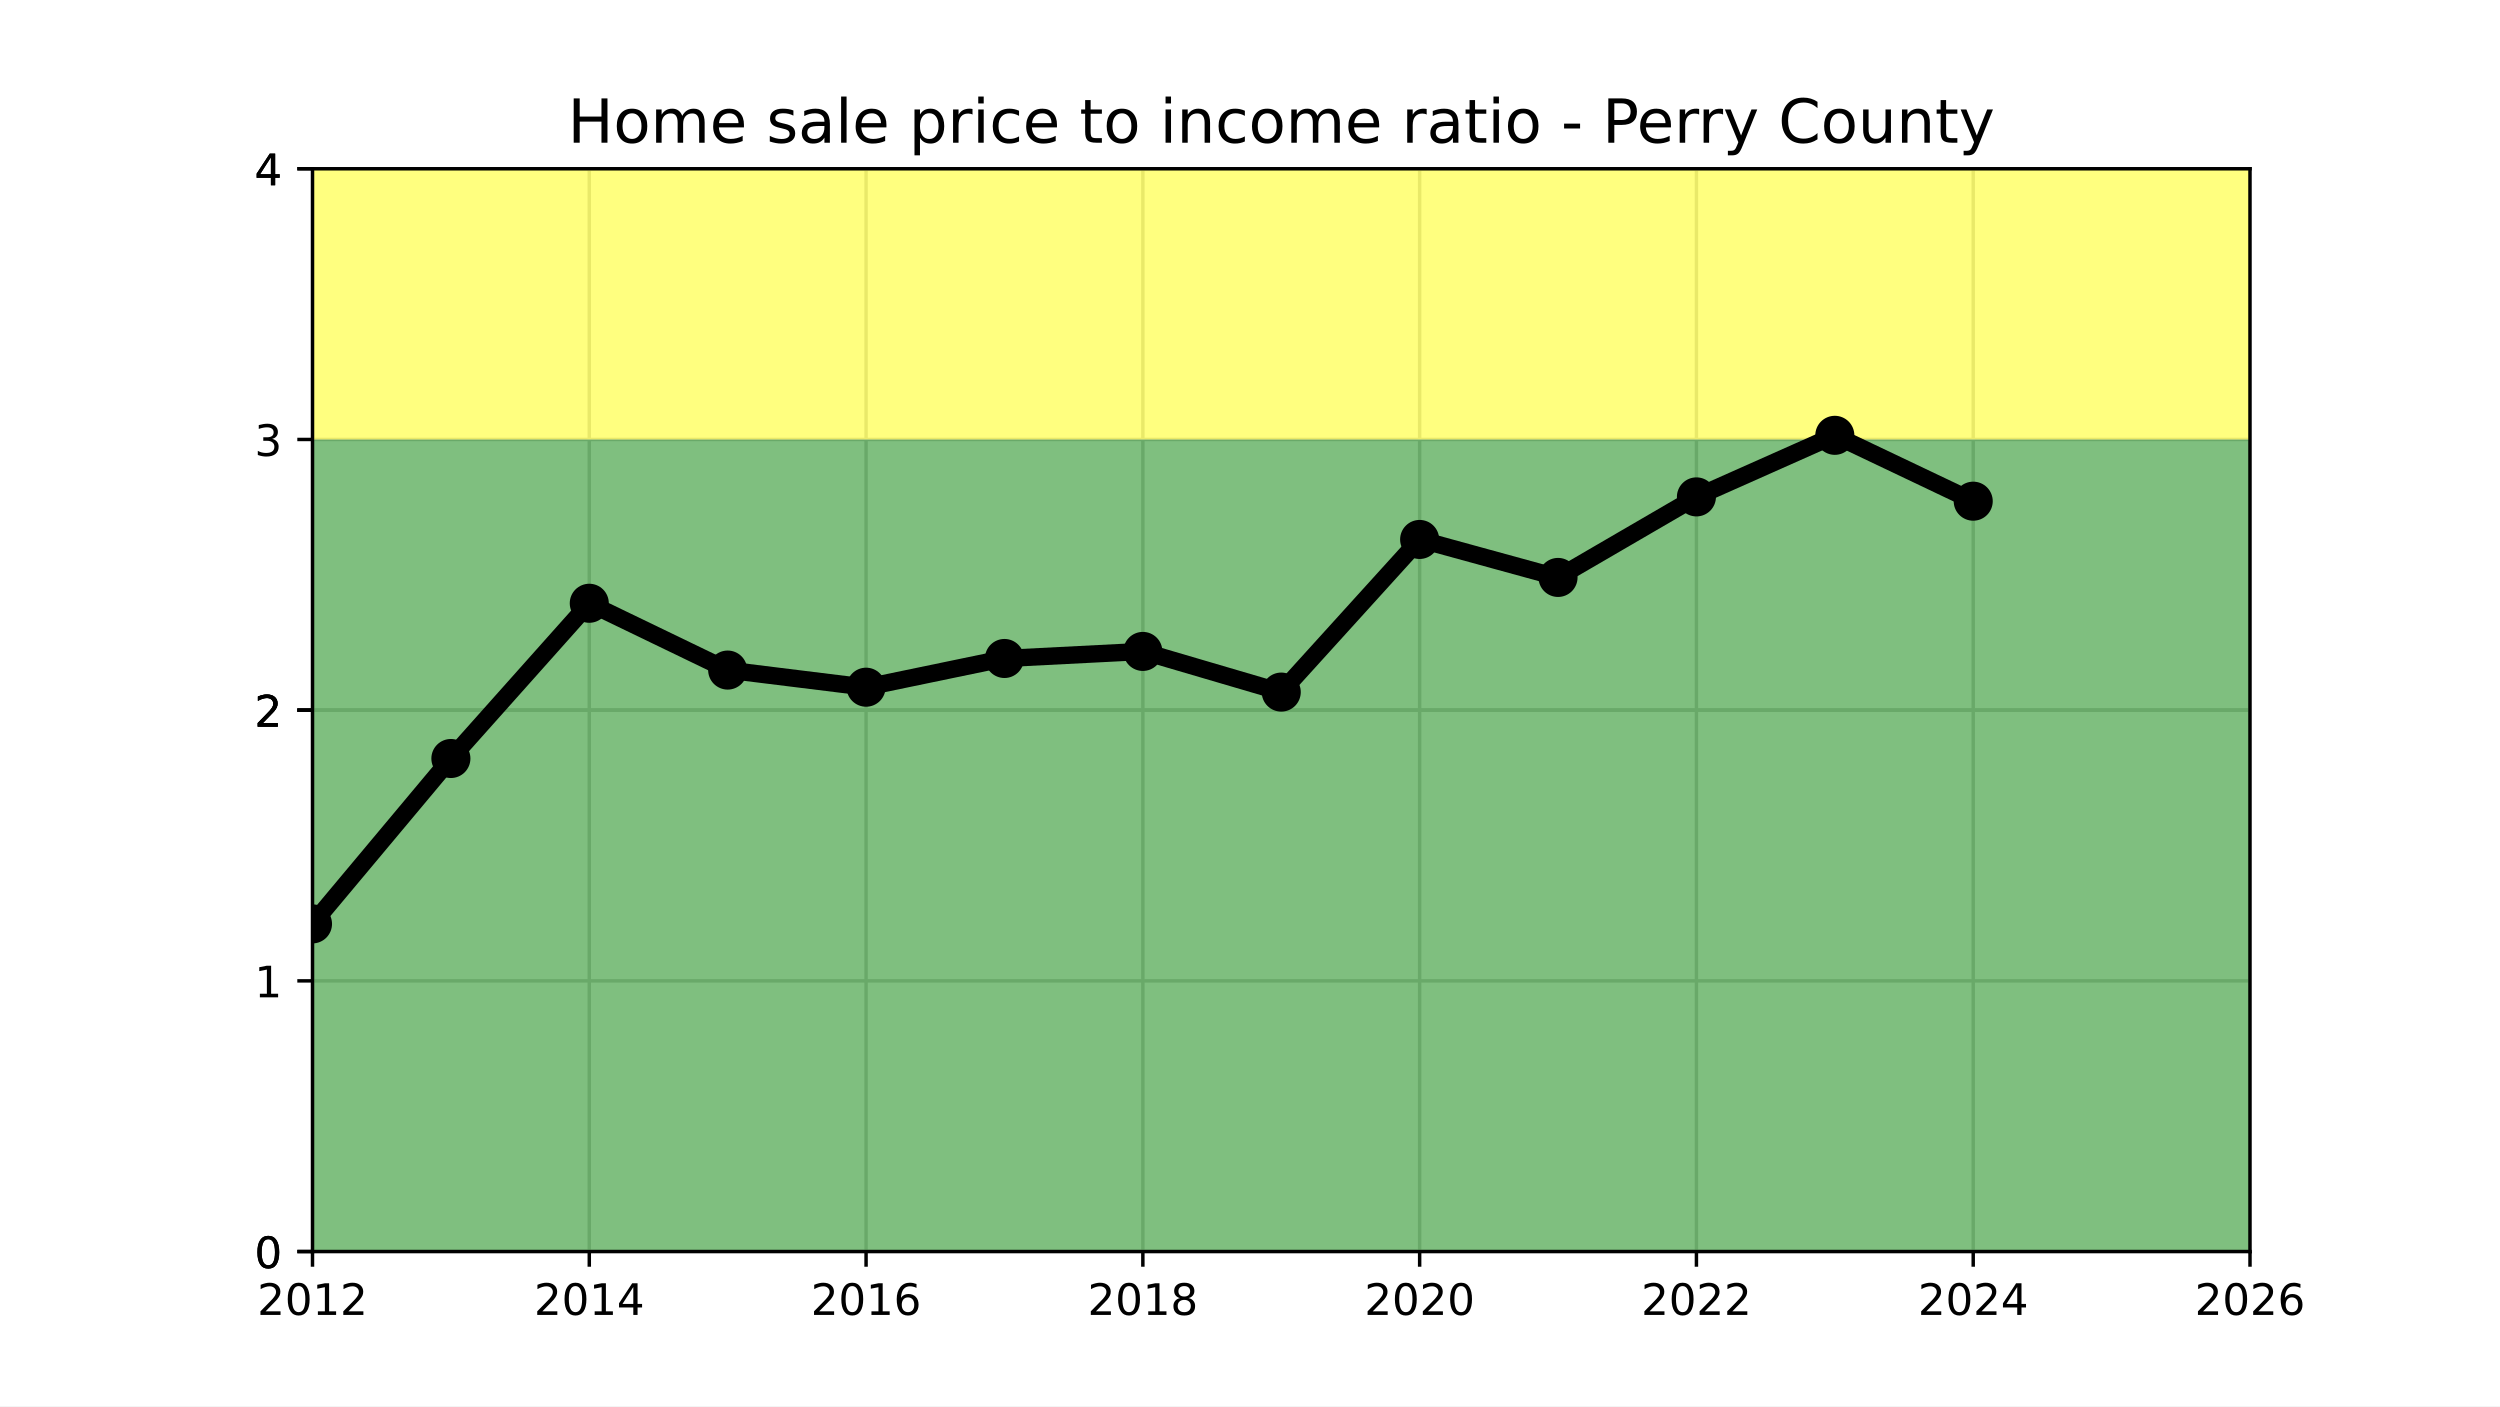
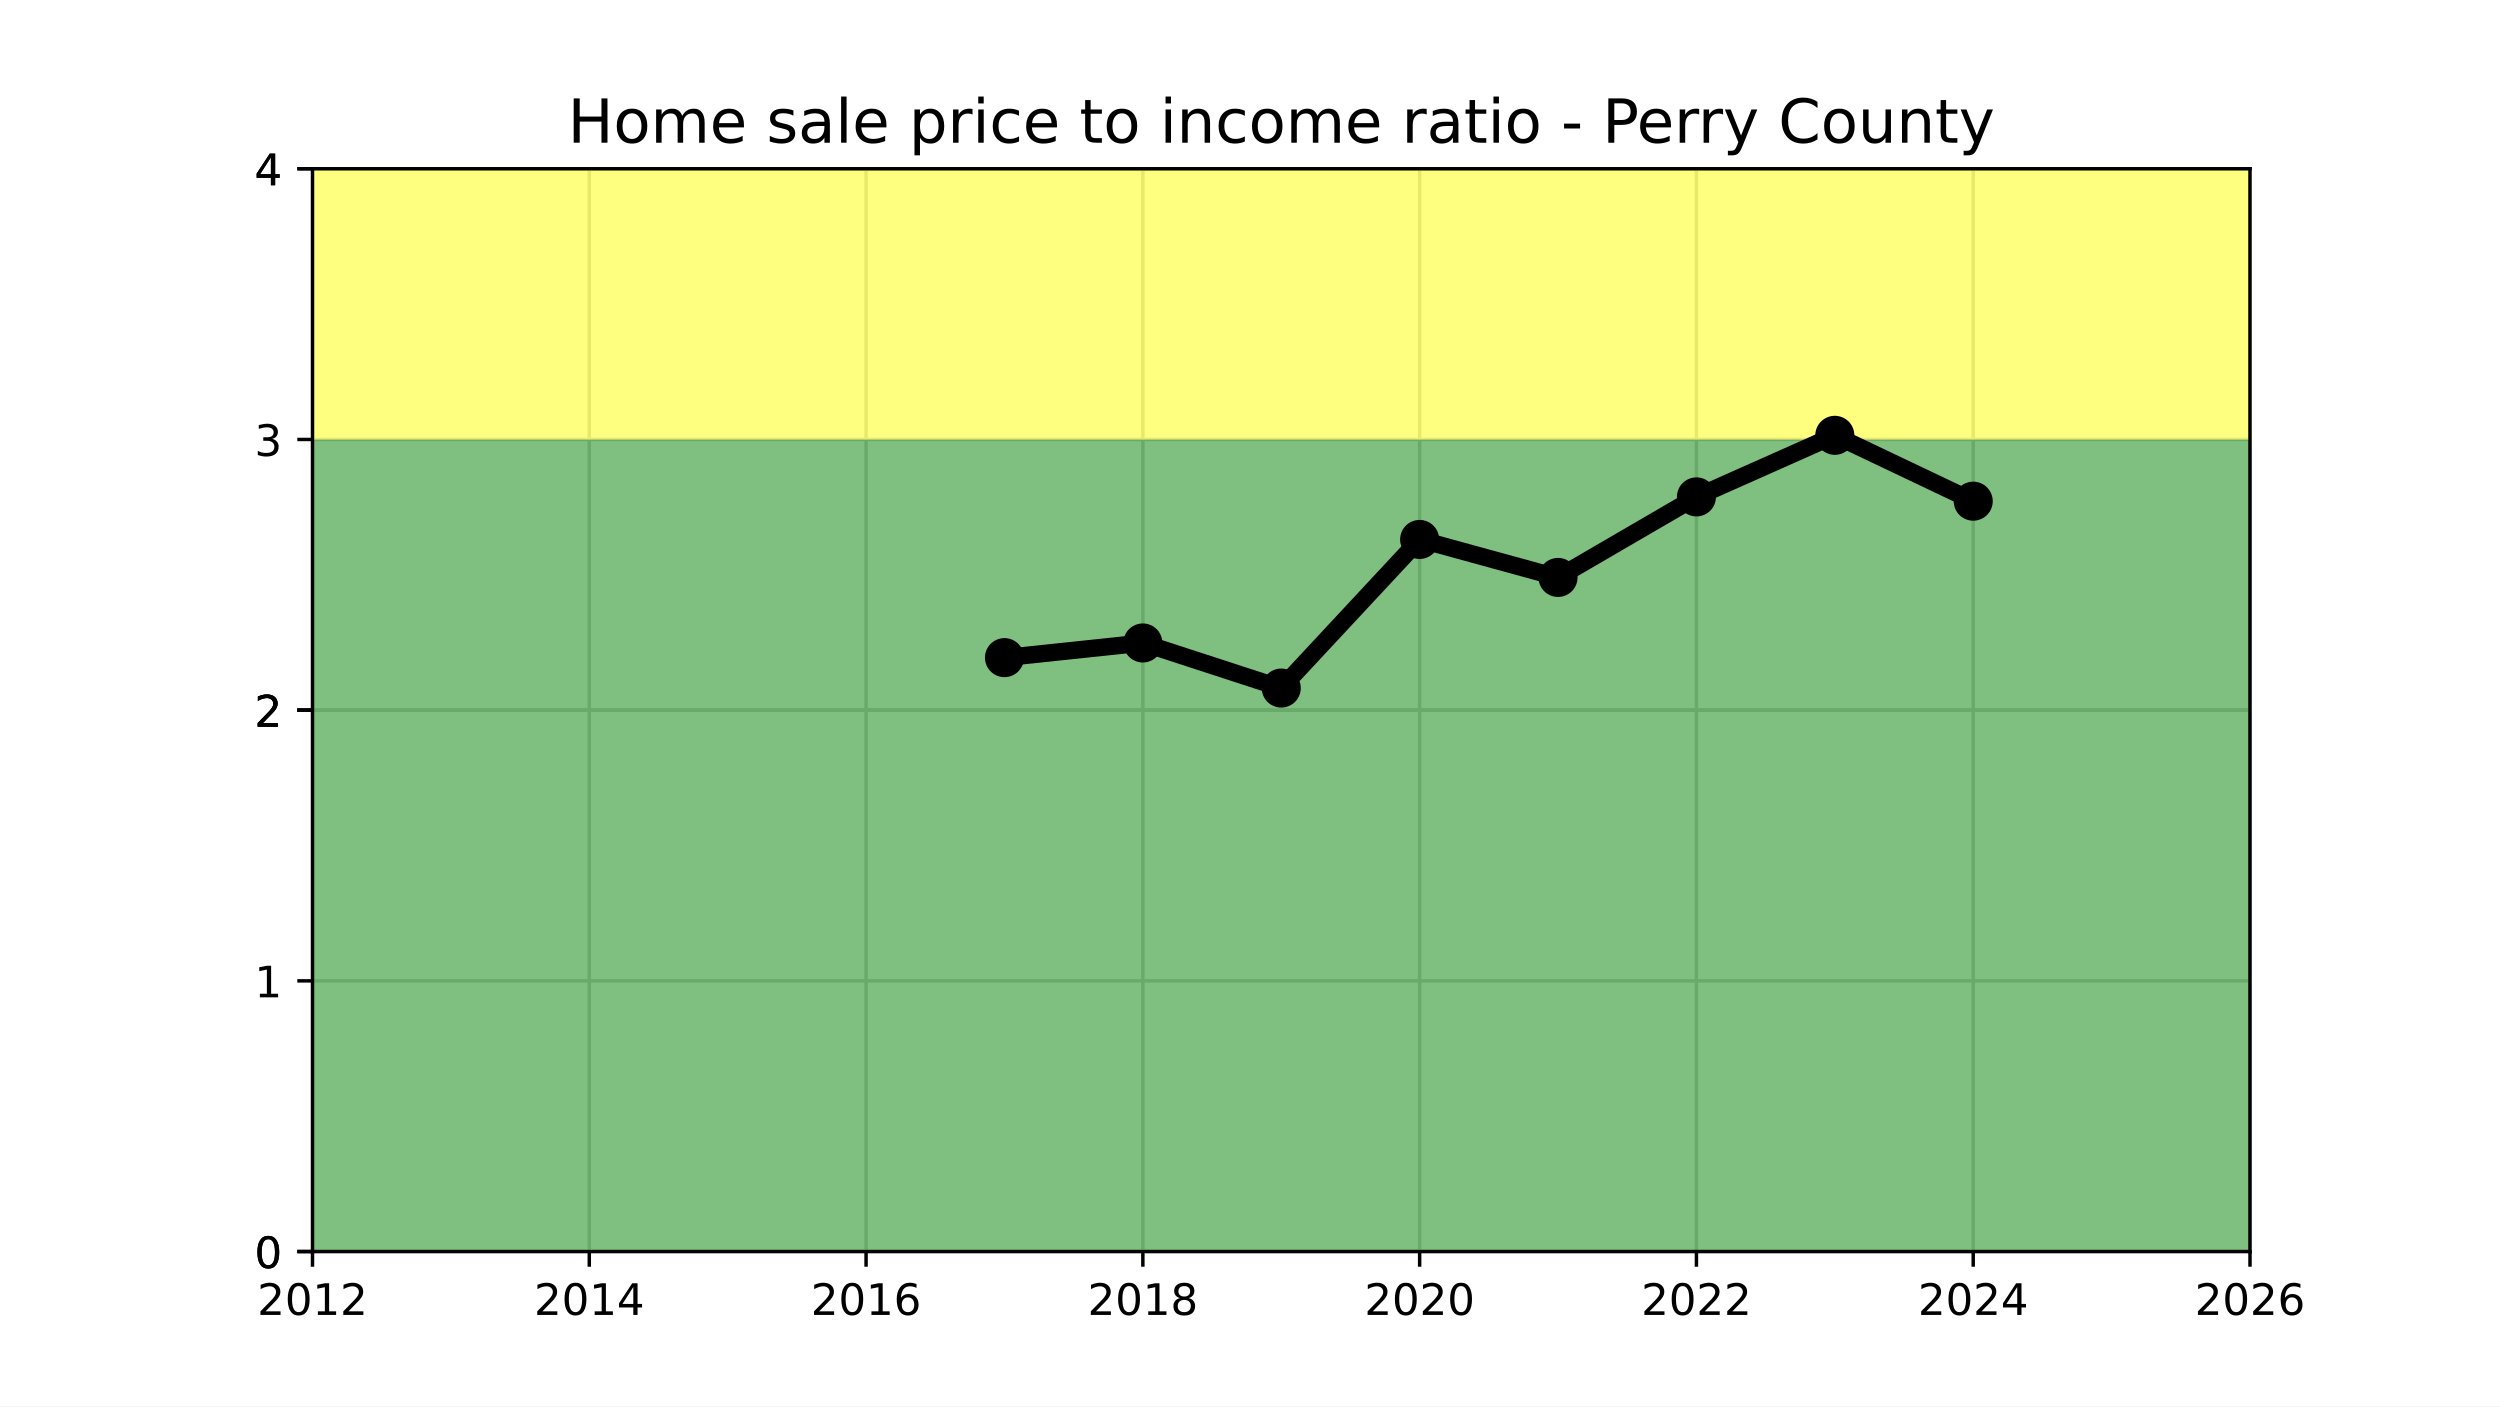
<svg xmlns="http://www.w3.org/2000/svg" xmlns:xlink="http://www.w3.org/1999/xlink" width="576pt" height="324pt" viewBox="0 0 576 324" version="1.1">
  <defs>
    <style type="text/css">*{stroke-linejoin: round; stroke-linecap: butt}</style>
  </defs>
  <g id="figure_1">
    <g id="patch_1">
      <path d="M 0 324  L 576 324  L 576 0  L 0 0  z " style="fill: #ffffff" />
    </g>
    <g id="axes_1">
      <g id="patch_2">
        <path d="M 72 288.36  L 518.4 288.36  L 518.4 38.88  L 72 38.88  z " style="fill: #ffffff" />
      </g>
      <g id="matplotlib.axis_1">
        <g id="xtick_1">
          <g id="line2d_1">
-             <path d="M 72 288.36  L 72 38.88  " clip-path="url(#p8451db12dc)" style="fill: none; stroke: #d3d3d3; stroke-width: 0.8; stroke-linecap: square" />
+             <path d="M 72 288.36  L 72 38.88  " clip-path="url(#pbfffc1a0a6)" style="fill: none; stroke: #d3d3d3; stroke-width: 0.8; stroke-linecap: square" />
          </g>
          <g id="line2d_2">
            <defs>
-               <path id="m31bea01e23" d="M 0 0  L 0 3.5  " style="stroke: #000000; stroke-width: 0.8" />
+               <path id="m7c3e75d966" d="M 0 0  L 0 3.5  " style="stroke: #000000; stroke-width: 0.8" />
            </defs>
            <g>
-               <use xlink:href="#m31bea01e23" x="72" y="288.36" style="stroke: #000000; stroke-width: 0.8" />
+               <use xlink:href="#m7c3e75d966" x="72" y="288.36" style="stroke: #000000; stroke-width: 0.8" />
            </g>
          </g>
          <g id="text_1">
            <g transform="translate(59.275 302.9584) scale(0.1 -0.1)">
              <defs>
                <path id="DejaVuSans-32" d="M 1228 531  L 3431 531  L 3431 0  L 469 0  L 469 531  Q 828 903 1448 1529  Q 2069 2156 2228 2338  Q 2531 2678 2651 2914  Q 2772 3150 2772 3378  Q 2772 3750 2511 3984  Q 2250 4219 1831 4219  Q 1534 4219 1204 4116  Q 875 4013 500 3803  L 500 4441  Q 881 4594 1212 4672  Q 1544 4750 1819 4750  Q 2544 4750 2975 4387  Q 3406 4025 3406 3419  Q 3406 3131 3298 2873  Q 3191 2616 2906 2266  Q 2828 2175 2409 1742  Q 1991 1309 1228 531  z " transform="scale(0.015625)" />
                <path id="DejaVuSans-30" d="M 2034 4250  Q 1547 4250 1301 3770  Q 1056 3291 1056 2328  Q 1056 1369 1301 889  Q 1547 409 2034 409  Q 2525 409 2770 889  Q 3016 1369 3016 2328  Q 3016 3291 2770 3770  Q 2525 4250 2034 4250  z M 2034 4750  Q 2819 4750 3233 4129  Q 3647 3509 3647 2328  Q 3647 1150 3233 529  Q 2819 -91 2034 -91  Q 1250 -91 836 529  Q 422 1150 422 2328  Q 422 3509 836 4129  Q 1250 4750 2034 4750  z " transform="scale(0.015625)" />
                <path id="DejaVuSans-31" d="M 794 531  L 1825 531  L 1825 4091  L 703 3866  L 703 4441  L 1819 4666  L 2450 4666  L 2450 531  L 3481 531  L 3481 0  L 794 0  L 794 531  z " transform="scale(0.015625)" />
              </defs>
              <use xlink:href="#DejaVuSans-32" />
              <use xlink:href="#DejaVuSans-30" transform="translate(63.62305 0)" />
              <use xlink:href="#DejaVuSans-31" transform="translate(127.2461 0)" />
              <use xlink:href="#DejaVuSans-32" transform="translate(190.8691 0)" />
            </g>
          </g>
        </g>
        <g id="xtick_2">
          <g id="line2d_3">
-             <path d="M 135.771 288.36  L 135.771 38.88  " clip-path="url(#p8451db12dc)" style="fill: none; stroke: #d3d3d3; stroke-width: 0.8; stroke-linecap: square" />
+             <path d="M 135.771 288.36  L 135.771 38.88  " clip-path="url(#pbfffc1a0a6)" style="fill: none; stroke: #d3d3d3; stroke-width: 0.8; stroke-linecap: square" />
          </g>
          <g id="line2d_4">
            <g>
-               <use xlink:href="#m31bea01e23" x="135.771" y="288.36" style="stroke: #000000; stroke-width: 0.8" />
+               <use xlink:href="#m7c3e75d966" x="135.771" y="288.36" style="stroke: #000000; stroke-width: 0.8" />
            </g>
          </g>
          <g id="text_2">
            <g transform="translate(123.0464 302.9584) scale(0.1 -0.1)">
              <defs>
                <path id="DejaVuSans-34" d="M 2419 4116  L 825 1625  L 2419 1625  L 2419 4116  z M 2253 4666  L 3047 4666  L 3047 1625  L 3713 1625  L 3713 1100  L 3047 1100  L 3047 0  L 2419 0  L 2419 1100  L 313 1100  L 313 1709  L 2253 4666  z " transform="scale(0.015625)" />
              </defs>
              <use xlink:href="#DejaVuSans-32" />
              <use xlink:href="#DejaVuSans-30" transform="translate(63.62305 0)" />
              <use xlink:href="#DejaVuSans-31" transform="translate(127.2461 0)" />
              <use xlink:href="#DejaVuSans-34" transform="translate(190.8691 0)" />
            </g>
          </g>
        </g>
        <g id="xtick_3">
          <g id="line2d_5">
-             <path d="M 199.543 288.36  L 199.543 38.88  " clip-path="url(#p8451db12dc)" style="fill: none; stroke: #d3d3d3; stroke-width: 0.8; stroke-linecap: square" />
+             <path d="M 199.543 288.36  L 199.543 38.88  " clip-path="url(#pbfffc1a0a6)" style="fill: none; stroke: #d3d3d3; stroke-width: 0.8; stroke-linecap: square" />
          </g>
          <g id="line2d_6">
            <g>
-               <use xlink:href="#m31bea01e23" x="199.543" y="288.36" style="stroke: #000000; stroke-width: 0.8" />
+               <use xlink:href="#m7c3e75d966" x="199.543" y="288.36" style="stroke: #000000; stroke-width: 0.8" />
            </g>
          </g>
          <g id="text_3">
            <g transform="translate(186.8179 302.9584) scale(0.1 -0.1)">
              <defs>
                <path id="DejaVuSans-36" d="M 2113 2584  Q 1688 2584 1439 2293  Q 1191 2003 1191 1497  Q 1191 994 1439 701  Q 1688 409 2113 409  Q 2538 409 2786 701  Q 3034 994 3034 1497  Q 3034 2003 2786 2293  Q 2538 2584 2113 2584  z M 3366 4563  L 3366 3988  Q 3128 4100 2886 4159  Q 2644 4219 2406 4219  Q 1781 4219 1451 3797  Q 1122 3375 1075 2522  Q 1259 2794 1537 2939  Q 1816 3084 2150 3084  Q 2853 3084 3261 2657  Q 3669 2231 3669 1497  Q 3669 778 3244 343  Q 2819 -91 2113 -91  Q 1303 -91 875 529  Q 447 1150 447 2328  Q 447 3434 972 4092  Q 1497 4750 2381 4750  Q 2619 4750 2861 4703  Q 3103 4656 3366 4563  z " transform="scale(0.015625)" />
              </defs>
              <use xlink:href="#DejaVuSans-32" />
              <use xlink:href="#DejaVuSans-30" transform="translate(63.62305 0)" />
              <use xlink:href="#DejaVuSans-31" transform="translate(127.2461 0)" />
              <use xlink:href="#DejaVuSans-36" transform="translate(190.8691 0)" />
            </g>
          </g>
        </g>
        <g id="xtick_4">
          <g id="line2d_7">
-             <path d="M 263.314 288.36  L 263.314 38.88  " clip-path="url(#p8451db12dc)" style="fill: none; stroke: #d3d3d3; stroke-width: 0.8; stroke-linecap: square" />
+             <path d="M 263.314 288.36  L 263.314 38.88  " clip-path="url(#pbfffc1a0a6)" style="fill: none; stroke: #d3d3d3; stroke-width: 0.8; stroke-linecap: square" />
          </g>
          <g id="line2d_8">
            <g>
-               <use xlink:href="#m31bea01e23" x="263.314" y="288.36" style="stroke: #000000; stroke-width: 0.8" />
+               <use xlink:href="#m7c3e75d966" x="263.314" y="288.36" style="stroke: #000000; stroke-width: 0.8" />
            </g>
          </g>
          <g id="text_4">
            <g transform="translate(250.5893 302.9584) scale(0.1 -0.1)">
              <defs>
                <path id="DejaVuSans-38" d="M 2034 2216  Q 1584 2216 1326 1975  Q 1069 1734 1069 1313  Q 1069 891 1326 650  Q 1584 409 2034 409  Q 2484 409 2743 651  Q 3003 894 3003 1313  Q 3003 1734 2745 1975  Q 2488 2216 2034 2216  z M 1403 2484  Q 997 2584 770 2862  Q 544 3141 544 3541  Q 544 4100 942 4425  Q 1341 4750 2034 4750  Q 2731 4750 3128 4425  Q 3525 4100 3525 3541  Q 3525 3141 3298 2862  Q 3072 2584 2669 2484  Q 3125 2378 3379 2068  Q 3634 1759 3634 1313  Q 3634 634 3220 271  Q 2806 -91 2034 -91  Q 1263 -91 848 271  Q 434 634 434 1313  Q 434 1759 690 2068  Q 947 2378 1403 2484  z M 1172 3481  Q 1172 3119 1398 2916  Q 1625 2713 2034 2713  Q 2441 2713 2670 2916  Q 2900 3119 2900 3481  Q 2900 3844 2670 4047  Q 2441 4250 2034 4250  Q 1625 4250 1398 4047  Q 1172 3844 1172 3481  z " transform="scale(0.015625)" />
              </defs>
              <use xlink:href="#DejaVuSans-32" />
              <use xlink:href="#DejaVuSans-30" transform="translate(63.62305 0)" />
              <use xlink:href="#DejaVuSans-31" transform="translate(127.2461 0)" />
              <use xlink:href="#DejaVuSans-38" transform="translate(190.8691 0)" />
            </g>
          </g>
        </g>
        <g id="xtick_5">
          <g id="line2d_9">
-             <path d="M 327.086 288.36  L 327.086 38.88  " clip-path="url(#p8451db12dc)" style="fill: none; stroke: #d3d3d3; stroke-width: 0.8; stroke-linecap: square" />
+             <path d="M 327.086 288.36  L 327.086 38.88  " clip-path="url(#pbfffc1a0a6)" style="fill: none; stroke: #d3d3d3; stroke-width: 0.8; stroke-linecap: square" />
          </g>
          <g id="line2d_10">
            <g>
-               <use xlink:href="#m31bea01e23" x="327.086" y="288.36" style="stroke: #000000; stroke-width: 0.8" />
+               <use xlink:href="#m7c3e75d966" x="327.086" y="288.36" style="stroke: #000000; stroke-width: 0.8" />
            </g>
          </g>
          <g id="text_5">
            <g transform="translate(314.3607 302.9584) scale(0.1 -0.1)">
              <use xlink:href="#DejaVuSans-32" />
              <use xlink:href="#DejaVuSans-30" transform="translate(63.62305 0)" />
              <use xlink:href="#DejaVuSans-32" transform="translate(127.2461 0)" />
              <use xlink:href="#DejaVuSans-30" transform="translate(190.8691 0)" />
            </g>
          </g>
        </g>
        <g id="xtick_6">
          <g id="line2d_11">
-             <path d="M 390.857 288.36  L 390.857 38.88  " clip-path="url(#p8451db12dc)" style="fill: none; stroke: #d3d3d3; stroke-width: 0.8; stroke-linecap: square" />
+             <path d="M 390.857 288.36  L 390.857 38.88  " clip-path="url(#pbfffc1a0a6)" style="fill: none; stroke: #d3d3d3; stroke-width: 0.8; stroke-linecap: square" />
          </g>
          <g id="line2d_12">
            <g>
-               <use xlink:href="#m31bea01e23" x="390.857" y="288.36" style="stroke: #000000; stroke-width: 0.8" />
+               <use xlink:href="#m7c3e75d966" x="390.857" y="288.36" style="stroke: #000000; stroke-width: 0.8" />
            </g>
          </g>
          <g id="text_6">
            <g transform="translate(378.1321 302.9584) scale(0.1 -0.1)">
              <use xlink:href="#DejaVuSans-32" />
              <use xlink:href="#DejaVuSans-30" transform="translate(63.62305 0)" />
              <use xlink:href="#DejaVuSans-32" transform="translate(127.2461 0)" />
              <use xlink:href="#DejaVuSans-32" transform="translate(190.8691 0)" />
            </g>
          </g>
        </g>
        <g id="xtick_7">
          <g id="line2d_13">
-             <path d="M 454.629 288.36  L 454.629 38.88  " clip-path="url(#p8451db12dc)" style="fill: none; stroke: #d3d3d3; stroke-width: 0.8; stroke-linecap: square" />
+             <path d="M 454.629 288.36  L 454.629 38.88  " clip-path="url(#pbfffc1a0a6)" style="fill: none; stroke: #d3d3d3; stroke-width: 0.8; stroke-linecap: square" />
          </g>
          <g id="line2d_14">
            <g>
-               <use xlink:href="#m31bea01e23" x="454.629" y="288.36" style="stroke: #000000; stroke-width: 0.8" />
+               <use xlink:href="#m7c3e75d966" x="454.629" y="288.36" style="stroke: #000000; stroke-width: 0.8" />
            </g>
          </g>
          <g id="text_7">
            <g transform="translate(441.9036 302.9584) scale(0.1 -0.1)">
              <use xlink:href="#DejaVuSans-32" />
              <use xlink:href="#DejaVuSans-30" transform="translate(63.62305 0)" />
              <use xlink:href="#DejaVuSans-32" transform="translate(127.2461 0)" />
              <use xlink:href="#DejaVuSans-34" transform="translate(190.8691 0)" />
            </g>
          </g>
        </g>
        <g id="xtick_8">
          <g id="line2d_15">
-             <path d="M 518.4 288.36  L 518.4 38.88  " clip-path="url(#p8451db12dc)" style="fill: none; stroke: #d3d3d3; stroke-width: 0.8; stroke-linecap: square" />
+             <path d="M 518.4 288.36  L 518.4 38.88  " clip-path="url(#pbfffc1a0a6)" style="fill: none; stroke: #d3d3d3; stroke-width: 0.8; stroke-linecap: square" />
          </g>
          <g id="line2d_16">
            <g>
-               <use xlink:href="#m31bea01e23" x="518.4" y="288.36" style="stroke: #000000; stroke-width: 0.8" />
+               <use xlink:href="#m7c3e75d966" x="518.4" y="288.36" style="stroke: #000000; stroke-width: 0.8" />
            </g>
          </g>
          <g id="text_8">
            <g transform="translate(505.675 302.9584) scale(0.1 -0.1)">
              <use xlink:href="#DejaVuSans-32" />
              <use xlink:href="#DejaVuSans-30" transform="translate(63.62305 0)" />
              <use xlink:href="#DejaVuSans-32" transform="translate(127.2461 0)" />
              <use xlink:href="#DejaVuSans-36" transform="translate(190.8691 0)" />
            </g>
          </g>
        </g>
      </g>
      <g id="matplotlib.axis_2">
        <g id="ytick_1">
          <g id="line2d_17">
-             <path d="M 72 288.36  L 518.4 288.36  " clip-path="url(#p8451db12dc)" style="fill: none; stroke: #d3d3d3; stroke-width: 0.8; stroke-linecap: square" />
+             <path d="M 72 288.36  L 518.4 288.36  " clip-path="url(#pbfffc1a0a6)" style="fill: none; stroke: #d3d3d3; stroke-width: 0.8; stroke-linecap: square" />
          </g>
          <g id="line2d_18">
            <defs>
-               <path id="m0ac726d4ac" d="M 0 0  L -3.5 0  " style="stroke: #000000; stroke-width: 0.8" />
+               <path id="m134a880bf1" d="M 0 0  L -3.5 0  " style="stroke: #000000; stroke-width: 0.8" />
            </defs>
            <g>
-               <use xlink:href="#m0ac726d4ac" x="72" y="288.36" style="stroke: #000000; stroke-width: 0.8" />
+               <use xlink:href="#m134a880bf1" x="72" y="288.36" style="stroke: #000000; stroke-width: 0.8" />
            </g>
          </g>
          <g id="text_9">
            <g transform="translate(58.6375 292.1592) scale(0.1 -0.1)">
              <use xlink:href="#DejaVuSans-30" />
            </g>
          </g>
        </g>
        <g id="ytick_2">
          <g id="line2d_19">
-             <path d="M 72 288.36  L 518.4 288.36  " clip-path="url(#p8451db12dc)" style="fill: none; stroke: #d3d3d3; stroke-width: 0.8; stroke-linecap: square" />
+             <path d="M 72 288.36  L 518.4 288.36  " clip-path="url(#pbfffc1a0a6)" style="fill: none; stroke: #d3d3d3; stroke-width: 0.8; stroke-linecap: square" />
          </g>
          <g id="line2d_20">
            <g>
-               <use xlink:href="#m0ac726d4ac" x="72" y="288.36" style="stroke: #000000; stroke-width: 0.8" />
+               <use xlink:href="#m134a880bf1" x="72" y="288.36" style="stroke: #000000; stroke-width: 0.8" />
            </g>
          </g>
          <g id="text_10">
            <g transform="translate(58.6375 292.1592) scale(0.1 -0.1)">
              <use xlink:href="#DejaVuSans-30" />
            </g>
          </g>
        </g>
        <g id="ytick_3">
          <g id="line2d_21">
-             <path d="M 72 225.99  L 518.4 225.99  " clip-path="url(#p8451db12dc)" style="fill: none; stroke: #d3d3d3; stroke-width: 0.8; stroke-linecap: square" />
+             <path d="M 72 225.99  L 518.4 225.99  " clip-path="url(#pbfffc1a0a6)" style="fill: none; stroke: #d3d3d3; stroke-width: 0.8; stroke-linecap: square" />
          </g>
          <g id="line2d_22">
            <g>
-               <use xlink:href="#m0ac726d4ac" x="72" y="225.99" style="stroke: #000000; stroke-width: 0.8" />
+               <use xlink:href="#m134a880bf1" x="72" y="225.99" style="stroke: #000000; stroke-width: 0.8" />
            </g>
          </g>
          <g id="text_11">
            <g transform="translate(58.6375 229.7892) scale(0.1 -0.1)">
              <use xlink:href="#DejaVuSans-31" />
            </g>
          </g>
        </g>
        <g id="ytick_4">
          <g id="line2d_23">
-             <path d="M 72 163.62  L 518.4 163.62  " clip-path="url(#p8451db12dc)" style="fill: none; stroke: #d3d3d3; stroke-width: 0.8; stroke-linecap: square" />
+             <path d="M 72 163.62  L 518.4 163.62  " clip-path="url(#pbfffc1a0a6)" style="fill: none; stroke: #d3d3d3; stroke-width: 0.8; stroke-linecap: square" />
          </g>
          <g id="line2d_24">
            <g>
-               <use xlink:href="#m0ac726d4ac" x="72" y="163.62" style="stroke: #000000; stroke-width: 0.8" />
+               <use xlink:href="#m134a880bf1" x="72" y="163.62" style="stroke: #000000; stroke-width: 0.8" />
            </g>
          </g>
          <g id="text_12">
            <g transform="translate(58.6375 167.4192) scale(0.1 -0.1)">
              <use xlink:href="#DejaVuSans-32" />
            </g>
          </g>
        </g>
        <g id="ytick_5">
          <g id="line2d_25">
-             <path d="M 72 163.62  L 518.4 163.62  " clip-path="url(#p8451db12dc)" style="fill: none; stroke: #d3d3d3; stroke-width: 0.8; stroke-linecap: square" />
+             <path d="M 72 163.62  L 518.4 163.62  " clip-path="url(#pbfffc1a0a6)" style="fill: none; stroke: #d3d3d3; stroke-width: 0.8; stroke-linecap: square" />
          </g>
          <g id="line2d_26">
            <g>
-               <use xlink:href="#m0ac726d4ac" x="72" y="163.62" style="stroke: #000000; stroke-width: 0.8" />
+               <use xlink:href="#m134a880bf1" x="72" y="163.62" style="stroke: #000000; stroke-width: 0.8" />
            </g>
          </g>
          <g id="text_13">
            <g transform="translate(58.6375 167.4192) scale(0.1 -0.1)">
              <use xlink:href="#DejaVuSans-32" />
            </g>
          </g>
        </g>
        <g id="ytick_6">
          <g id="line2d_27">
-             <path d="M 72 163.62  L 518.4 163.62  " clip-path="url(#p8451db12dc)" style="fill: none; stroke: #d3d3d3; stroke-width: 0.8; stroke-linecap: square" />
+             <path d="M 72 163.62  L 518.4 163.62  " clip-path="url(#pbfffc1a0a6)" style="fill: none; stroke: #d3d3d3; stroke-width: 0.8; stroke-linecap: square" />
          </g>
          <g id="line2d_28">
            <g>
-               <use xlink:href="#m0ac726d4ac" x="72" y="163.62" style="stroke: #000000; stroke-width: 0.8" />
+               <use xlink:href="#m134a880bf1" x="72" y="163.62" style="stroke: #000000; stroke-width: 0.8" />
            </g>
          </g>
          <g id="text_14">
            <g transform="translate(58.6375 167.4192) scale(0.1 -0.1)">
              <use xlink:href="#DejaVuSans-32" />
            </g>
          </g>
        </g>
        <g id="ytick_7">
          <g id="line2d_29">
-             <path d="M 72 101.25  L 518.4 101.25  " clip-path="url(#p8451db12dc)" style="fill: none; stroke: #d3d3d3; stroke-width: 0.8; stroke-linecap: square" />
+             <path d="M 72 101.25  L 518.4 101.25  " clip-path="url(#pbfffc1a0a6)" style="fill: none; stroke: #d3d3d3; stroke-width: 0.8; stroke-linecap: square" />
          </g>
          <g id="line2d_30">
            <g>
-               <use xlink:href="#m0ac726d4ac" x="72" y="101.25" style="stroke: #000000; stroke-width: 0.8" />
+               <use xlink:href="#m134a880bf1" x="72" y="101.25" style="stroke: #000000; stroke-width: 0.8" />
            </g>
          </g>
          <g id="text_15">
            <g transform="translate(58.6375 105.0492) scale(0.1 -0.1)">
              <defs>
                <path id="DejaVuSans-33" d="M 2597 2516  Q 3050 2419 3304 2112  Q 3559 1806 3559 1356  Q 3559 666 3084 287  Q 2609 -91 1734 -91  Q 1441 -91 1130 -33  Q 819 25 488 141  L 488 750  Q 750 597 1062 519  Q 1375 441 1716 441  Q 2309 441 2620 675  Q 2931 909 2931 1356  Q 2931 1769 2642 2001  Q 2353 2234 1838 2234  L 1294 2234  L 1294 2753  L 1863 2753  Q 2328 2753 2575 2939  Q 2822 3125 2822 3475  Q 2822 3834 2567 4026  Q 2313 4219 1838 4219  Q 1578 4219 1281 4162  Q 984 4106 628 3988  L 628 4550  Q 988 4650 1302 4700  Q 1616 4750 1894 4750  Q 2613 4750 3031 4423  Q 3450 4097 3450 3541  Q 3450 3153 3228 2886  Q 3006 2619 2597 2516  z " transform="scale(0.015625)" />
              </defs>
              <use xlink:href="#DejaVuSans-33" />
            </g>
          </g>
        </g>
        <g id="ytick_8">
          <g id="line2d_31">
-             <path d="M 72 38.88  L 518.4 38.88  " clip-path="url(#p8451db12dc)" style="fill: none; stroke: #d3d3d3; stroke-width: 0.8; stroke-linecap: square" />
+             <path d="M 72 38.88  L 518.4 38.88  " clip-path="url(#pbfffc1a0a6)" style="fill: none; stroke: #d3d3d3; stroke-width: 0.8; stroke-linecap: square" />
          </g>
          <g id="line2d_32">
            <g>
-               <use xlink:href="#m0ac726d4ac" x="72" y="38.88" style="stroke: #000000; stroke-width: 0.8" />
+               <use xlink:href="#m134a880bf1" x="72" y="38.88" style="stroke: #000000; stroke-width: 0.8" />
            </g>
          </g>
          <g id="text_16">
            <g transform="translate(58.6375 42.67922) scale(0.1 -0.1)">
              <use xlink:href="#DejaVuSans-34" />
            </g>
          </g>
        </g>
        <g id="ytick_9">
          <g id="line2d_33">
-             <path d="M 72 38.88  L 518.4 38.88  " clip-path="url(#p8451db12dc)" style="fill: none; stroke: #d3d3d3; stroke-width: 0.8; stroke-linecap: square" />
+             <path d="M 72 38.88  L 518.4 38.88  " clip-path="url(#pbfffc1a0a6)" style="fill: none; stroke: #d3d3d3; stroke-width: 0.8; stroke-linecap: square" />
          </g>
          <g id="line2d_34">
            <g>
-               <use xlink:href="#m0ac726d4ac" x="72" y="38.88" style="stroke: #000000; stroke-width: 0.8" />
+               <use xlink:href="#m134a880bf1" x="72" y="38.88" style="stroke: #000000; stroke-width: 0.8" />
            </g>
          </g>
          <g id="text_17">
            <g transform="translate(58.6375 42.67922) scale(0.1 -0.1)">
              <use xlink:href="#DejaVuSans-34" />
            </g>
          </g>
        </g>
      </g>
      <g id="FillBetweenPolyCollection_1">
-         <path d="M 72 101.25  L 72 288.36  L 103.886 288.36  L 135.771 288.36  L 167.657 288.36  L 199.543 288.36  L 231.429 288.36  L 263.314 288.36  L 295.2 288.36  L 327.086 288.36  L 358.971 288.36  L 390.857 288.36  L 422.743 288.36  L 454.629 288.36  L 486.514 288.36  L 518.4 288.36  L 518.4 101.25  L 518.4 101.25  L 486.514 101.25  L 454.629 101.25  L 422.743 101.25  L 390.857 101.25  L 358.971 101.25  L 327.086 101.25  L 295.2 101.25  L 263.314 101.25  L 231.429 101.25  L 199.543 101.25  L 167.657 101.25  L 135.771 101.25  L 103.886 101.25  L 72 101.25  z " clip-path="url(#p8451db12dc)" style="fill: #008000; fill-opacity: 0.5" />
+         <path d="M 72 101.25  L 72 288.36  L 103.886 288.36  L 135.771 288.36  L 167.657 288.36  L 199.543 288.36  L 231.429 288.36  L 263.314 288.36  L 295.2 288.36  L 327.086 288.36  L 358.971 288.36  L 390.857 288.36  L 422.743 288.36  L 454.629 288.36  L 486.514 288.36  L 518.4 288.36  L 518.4 101.25  L 518.4 101.25  L 486.514 101.25  L 454.629 101.25  L 422.743 101.25  L 390.857 101.25  L 358.971 101.25  L 327.086 101.25  L 295.2 101.25  L 263.314 101.25  L 231.429 101.25  L 199.543 101.25  L 167.657 101.25  L 135.771 101.25  L 103.886 101.25  L 72 101.25  z " clip-path="url(#pbfffc1a0a6)" style="fill: #008000; fill-opacity: 0.5" />
      </g>
      <g id="FillBetweenPolyCollection_2">
-         <path d="M 72 38.88  L 72 101.25  L 103.886 101.25  L 135.771 101.25  L 167.657 101.25  L 199.543 101.25  L 231.429 101.25  L 263.314 101.25  L 295.2 101.25  L 327.086 101.25  L 358.971 101.25  L 390.857 101.25  L 422.743 101.25  L 454.629 101.25  L 486.514 101.25  L 518.4 101.25  L 518.4 38.88  L 518.4 38.88  L 486.514 38.88  L 454.629 38.88  L 422.743 38.88  L 390.857 38.88  L 358.971 38.88  L 327.086 38.88  L 295.2 38.88  L 263.314 38.88  L 231.429 38.88  L 199.543 38.88  L 167.657 38.88  L 135.771 38.88  L 103.886 38.88  L 72 38.88  z " clip-path="url(#p8451db12dc)" style="fill: #ffff00; fill-opacity: 0.5" />
+         <path d="M 72 38.88  L 72 101.25  L 103.886 101.25  L 135.771 101.25  L 167.657 101.25  L 199.543 101.25  L 231.429 101.25  L 263.314 101.25  L 295.2 101.25  L 327.086 101.25  L 358.971 101.25  L 390.857 101.25  L 422.743 101.25  L 454.629 101.25  L 486.514 101.25  L 518.4 101.25  L 518.4 38.88  L 518.4 38.88  L 486.514 38.88  L 454.629 38.88  L 422.743 38.88  L 390.857 38.88  L 358.971 38.88  L 327.086 38.88  L 295.2 38.88  L 263.314 38.88  L 231.429 38.88  L 199.543 38.88  L 167.657 38.88  L 135.771 38.88  L 103.886 38.88  L 72 38.88  z " clip-path="url(#pbfffc1a0a6)" style="fill: #ffff00; fill-opacity: 0.5" />
      </g>
      <g id="line2d_35">
-         <path d="M 72 212.864  L 103.886 174.759  L 135.771 138.993  L 167.657 154.385  L 199.543 158.332  L 231.429 151.714  L 263.314 150.089  L 295.2 159.457  L 327.086 124.29  L 358.971 133.041  L 390.857 114.486  L 422.743 100.299  L 454.629 115.473  " clip-path="url(#p8451db12dc)" style="fill: none; stroke: #000000; stroke-width: 4; stroke-linecap: square" />
+         <path d="M 231.429 151.518  L 263.314 148.141  L 295.2 158.529  L 327.086 124.29  L 358.971 133.041  L 390.857 114.486  L 422.743 100.299  L 454.629 115.473  " clip-path="url(#pbfffc1a0a6)" style="fill: none; stroke: #000000; stroke-width: 4; stroke-linecap: square" />
        <defs>
-           <path id="meeb07ab437" d="M 0 4  C 1.061 4 2.078 3.579 2.828 2.828  C 3.579 2.078 4 1.061 4 0  C 4 -1.061 3.579 -2.078 2.828 -2.828  C 2.078 -3.579 1.061 -4 0 -4  C -1.061 -4 -2.078 -3.579 -2.828 -2.828  C -3.579 -2.078 -4 -1.061 -4 0  C -4 1.061 -3.579 2.078 -2.828 2.828  C -2.078 3.579 -1.061 4 0 4  z " style="stroke: #000000" />
+           <path id="mf09debd452" d="M 0 4  C 1.061 4 2.078 3.579 2.828 2.828  C 3.579 2.078 4 1.061 4 0  C 4 -1.061 3.579 -2.078 2.828 -2.828  C 2.078 -3.579 1.061 -4 0 -4  C -1.061 -4 -2.078 -3.579 -2.828 -2.828  C -3.579 -2.078 -4 -1.061 -4 0  C -4 1.061 -3.579 2.078 -2.828 2.828  C -2.078 3.579 -1.061 4 0 4  z " style="stroke: #000000" />
        </defs>
-         <g clip-path="url(#p8451db12dc)">
-           <use xlink:href="#meeb07ab437" x="72" y="212.864" style="stroke: #000000" />
-           <use xlink:href="#meeb07ab437" x="103.886" y="174.759" style="stroke: #000000" />
-           <use xlink:href="#meeb07ab437" x="135.771" y="138.993" style="stroke: #000000" />
-           <use xlink:href="#meeb07ab437" x="167.657" y="154.385" style="stroke: #000000" />
-           <use xlink:href="#meeb07ab437" x="199.543" y="158.332" style="stroke: #000000" />
-           <use xlink:href="#meeb07ab437" x="231.429" y="151.714" style="stroke: #000000" />
-           <use xlink:href="#meeb07ab437" x="263.314" y="150.089" style="stroke: #000000" />
-           <use xlink:href="#meeb07ab437" x="295.2" y="159.457" style="stroke: #000000" />
-           <use xlink:href="#meeb07ab437" x="327.086" y="124.29" style="stroke: #000000" />
-           <use xlink:href="#meeb07ab437" x="358.971" y="133.041" style="stroke: #000000" />
-           <use xlink:href="#meeb07ab437" x="390.857" y="114.486" style="stroke: #000000" />
-           <use xlink:href="#meeb07ab437" x="422.743" y="100.299" style="stroke: #000000" />
-           <use xlink:href="#meeb07ab437" x="454.629" y="115.473" style="stroke: #000000" />
+         <g clip-path="url(#pbfffc1a0a6)">
+           <use xlink:href="#mf09debd452" x="231.429" y="151.518" style="stroke: #000000" />
+           <use xlink:href="#mf09debd452" x="263.314" y="148.141" style="stroke: #000000" />
+           <use xlink:href="#mf09debd452" x="295.2" y="158.529" style="stroke: #000000" />
+           <use xlink:href="#mf09debd452" x="327.086" y="124.29" style="stroke: #000000" />
+           <use xlink:href="#mf09debd452" x="358.971" y="133.041" style="stroke: #000000" />
+           <use xlink:href="#mf09debd452" x="390.857" y="114.486" style="stroke: #000000" />
+           <use xlink:href="#mf09debd452" x="422.743" y="100.299" style="stroke: #000000" />
+           <use xlink:href="#mf09debd452" x="454.629" y="115.473" style="stroke: #000000" />
        </g>
      </g>
      <g id="patch_3">
        <path d="M 72 288.36  L 72 38.88  " style="fill: none; stroke: #000000; stroke-width: 0.8; stroke-linejoin: miter; stroke-linecap: square" />
      </g>
      <g id="patch_4">
        <path d="M 518.4 288.36  L 518.4 38.88  " style="fill: none; stroke: #000000; stroke-width: 0.8; stroke-linejoin: miter; stroke-linecap: square" />
      </g>
      <g id="patch_5">
        <path d="M 72 288.36  L 518.4 288.36  " style="fill: none; stroke: #000000; stroke-width: 0.8; stroke-linejoin: miter; stroke-linecap: square" />
      </g>
      <g id="patch_6">
        <path d="M 72 38.88  L 518.4 38.88  " style="fill: none; stroke: #000000; stroke-width: 0.8; stroke-linejoin: miter; stroke-linecap: square" />
      </g>
      <g id="text_18">
        <g transform="translate(130.8072 32.88) scale(0.14 -0.14)">
          <defs>
            <path id="DejaVuSans-48" d="M 628 4666  L 1259 4666  L 1259 2753  L 3553 2753  L 3553 4666  L 4184 4666  L 4184 0  L 3553 0  L 3553 2222  L 1259 2222  L 1259 0  L 628 0  L 628 4666  z " transform="scale(0.015625)" />
            <path id="DejaVuSans-6f" d="M 1959 3097  Q 1497 3097 1228 2736  Q 959 2375 959 1747  Q 959 1119 1226 758  Q 1494 397 1959 397  Q 2419 397 2687 759  Q 2956 1122 2956 1747  Q 2956 2369 2687 2733  Q 2419 3097 1959 3097  z M 1959 3584  Q 2709 3584 3137 3096  Q 3566 2609 3566 1747  Q 3566 888 3137 398  Q 2709 -91 1959 -91  Q 1206 -91 779 398  Q 353 888 353 1747  Q 353 2609 779 3096  Q 1206 3584 1959 3584  z " transform="scale(0.015625)" />
            <path id="DejaVuSans-6d" d="M 3328 2828  Q 3544 3216 3844 3400  Q 4144 3584 4550 3584  Q 5097 3584 5394 3201  Q 5691 2819 5691 2113  L 5691 0  L 5113 0  L 5113 2094  Q 5113 2597 4934 2840  Q 4756 3084 4391 3084  Q 3944 3084 3684 2787  Q 3425 2491 3425 1978  L 3425 0  L 2847 0  L 2847 2094  Q 2847 2600 2669 2842  Q 2491 3084 2119 3084  Q 1678 3084 1418 2786  Q 1159 2488 1159 1978  L 1159 0  L 581 0  L 581 3500  L 1159 3500  L 1159 2956  Q 1356 3278 1631 3431  Q 1906 3584 2284 3584  Q 2666 3584 2933 3390  Q 3200 3197 3328 2828  z " transform="scale(0.015625)" />
            <path id="DejaVuSans-65" d="M 3597 1894  L 3597 1613  L 953 1613  Q 991 1019 1311 708  Q 1631 397 2203 397  Q 2534 397 2845 478  Q 3156 559 3463 722  L 3463 178  Q 3153 47 2828 -22  Q 2503 -91 2169 -91  Q 1331 -91 842 396  Q 353 884 353 1716  Q 353 2575 817 3079  Q 1281 3584 2069 3584  Q 2775 3584 3186 3129  Q 3597 2675 3597 1894  z M 3022 2063  Q 3016 2534 2758 2815  Q 2500 3097 2075 3097  Q 1594 3097 1305 2825  Q 1016 2553 972 2059  L 3022 2063  z " transform="scale(0.015625)" />
            <path id="DejaVuSans-20" transform="scale(0.015625)" />
            <path id="DejaVuSans-73" d="M 2834 3397  L 2834 2853  Q 2591 2978 2328 3040  Q 2066 3103 1784 3103  Q 1356 3103 1142 2972  Q 928 2841 928 2578  Q 928 2378 1081 2264  Q 1234 2150 1697 2047  L 1894 2003  Q 2506 1872 2764 1633  Q 3022 1394 3022 966  Q 3022 478 2636 193  Q 2250 -91 1575 -91  Q 1294 -91 989 -36  Q 684 19 347 128  L 347 722  Q 666 556 975 473  Q 1284 391 1588 391  Q 1994 391 2212 530  Q 2431 669 2431 922  Q 2431 1156 2273 1281  Q 2116 1406 1581 1522  L 1381 1569  Q 847 1681 609 1914  Q 372 2147 372 2553  Q 372 3047 722 3315  Q 1072 3584 1716 3584  Q 2034 3584 2315 3537  Q 2597 3491 2834 3397  z " transform="scale(0.015625)" />
            <path id="DejaVuSans-61" d="M 2194 1759  Q 1497 1759 1228 1600  Q 959 1441 959 1056  Q 959 750 1161 570  Q 1363 391 1709 391  Q 2188 391 2477 730  Q 2766 1069 2766 1631  L 2766 1759  L 2194 1759  z M 3341 1997  L 3341 0  L 2766 0  L 2766 531  Q 2569 213 2275 61  Q 1981 -91 1556 -91  Q 1019 -91 701 211  Q 384 513 384 1019  Q 384 1609 779 1909  Q 1175 2209 1959 2209  L 2766 2209  L 2766 2266  Q 2766 2663 2505 2880  Q 2244 3097 1772 3097  Q 1472 3097 1187 3025  Q 903 2953 641 2809  L 641 3341  Q 956 3463 1253 3523  Q 1550 3584 1831 3584  Q 2591 3584 2966 3190  Q 3341 2797 3341 1997  z " transform="scale(0.015625)" />
            <path id="DejaVuSans-6c" d="M 603 4863  L 1178 4863  L 1178 0  L 603 0  L 603 4863  z " transform="scale(0.015625)" />
            <path id="DejaVuSans-70" d="M 1159 525  L 1159 -1331  L 581 -1331  L 581 3500  L 1159 3500  L 1159 2969  Q 1341 3281 1617 3432  Q 1894 3584 2278 3584  Q 2916 3584 3314 3078  Q 3713 2572 3713 1747  Q 3713 922 3314 415  Q 2916 -91 2278 -91  Q 1894 -91 1617 61  Q 1341 213 1159 525  z M 3116 1747  Q 3116 2381 2855 2742  Q 2594 3103 2138 3103  Q 1681 3103 1420 2742  Q 1159 2381 1159 1747  Q 1159 1113 1420 752  Q 1681 391 2138 391  Q 2594 391 2855 752  Q 3116 1113 3116 1747  z " transform="scale(0.015625)" />
            <path id="DejaVuSans-72" d="M 2631 2963  Q 2534 3019 2420 3045  Q 2306 3072 2169 3072  Q 1681 3072 1420 2755  Q 1159 2438 1159 1844  L 1159 0  L 581 0  L 581 3500  L 1159 3500  L 1159 2956  Q 1341 3275 1631 3429  Q 1922 3584 2338 3584  Q 2397 3584 2469 3576  Q 2541 3569 2628 3553  L 2631 2963  z " transform="scale(0.015625)" />
            <path id="DejaVuSans-69" d="M 603 3500  L 1178 3500  L 1178 0  L 603 0  L 603 3500  z M 603 4863  L 1178 4863  L 1178 4134  L 603 4134  L 603 4863  z " transform="scale(0.015625)" />
            <path id="DejaVuSans-63" d="M 3122 3366  L 3122 2828  Q 2878 2963 2633 3030  Q 2388 3097 2138 3097  Q 1578 3097 1268 2742  Q 959 2388 959 1747  Q 959 1106 1268 751  Q 1578 397 2138 397  Q 2388 397 2633 464  Q 2878 531 3122 666  L 3122 134  Q 2881 22 2623 -34  Q 2366 -91 2075 -91  Q 1284 -91 818 406  Q 353 903 353 1747  Q 353 2603 823 3093  Q 1294 3584 2113 3584  Q 2378 3584 2631 3529  Q 2884 3475 3122 3366  z " transform="scale(0.015625)" />
            <path id="DejaVuSans-74" d="M 1172 4494  L 1172 3500  L 2356 3500  L 2356 3053  L 1172 3053  L 1172 1153  Q 1172 725 1289 603  Q 1406 481 1766 481  L 2356 481  L 2356 0  L 1766 0  Q 1100 0 847 248  Q 594 497 594 1153  L 594 3053  L 172 3053  L 172 3500  L 594 3500  L 594 4494  L 1172 4494  z " transform="scale(0.015625)" />
            <path id="DejaVuSans-6e" d="M 3513 2113  L 3513 0  L 2938 0  L 2938 2094  Q 2938 2591 2744 2837  Q 2550 3084 2163 3084  Q 1697 3084 1428 2787  Q 1159 2491 1159 1978  L 1159 0  L 581 0  L 581 3500  L 1159 3500  L 1159 2956  Q 1366 3272 1645 3428  Q 1925 3584 2291 3584  Q 2894 3584 3203 3211  Q 3513 2838 3513 2113  z " transform="scale(0.015625)" />
            <path id="DejaVuSans-2d" d="M 313 2009  L 1997 2009  L 1997 1497  L 313 1497  L 313 2009  z " transform="scale(0.015625)" />
            <path id="DejaVuSans-50" d="M 1259 4147  L 1259 2394  L 2053 2394  Q 2494 2394 2734 2622  Q 2975 2850 2975 3272  Q 2975 3691 2734 3919  Q 2494 4147 2053 4147  L 1259 4147  z M 628 4666  L 2053 4666  Q 2838 4666 3239 4311  Q 3641 3956 3641 3272  Q 3641 2581 3239 2228  Q 2838 1875 2053 1875  L 1259 1875  L 1259 0  L 628 0  L 628 4666  z " transform="scale(0.015625)" />
            <path id="DejaVuSans-79" d="M 2059 -325  Q 1816 -950 1584 -1140  Q 1353 -1331 966 -1331  L 506 -1331  L 506 -850  L 844 -850  Q 1081 -850 1212 -737  Q 1344 -625 1503 -206  L 1606 56  L 191 3500  L 800 3500  L 1894 763  L 2988 3500  L 3597 3500  L 2059 -325  z " transform="scale(0.015625)" />
            <path id="DejaVuSans-43" d="M 4122 4306  L 4122 3641  Q 3803 3938 3442 4084  Q 3081 4231 2675 4231  Q 1875 4231 1450 3742  Q 1025 3253 1025 2328  Q 1025 1406 1450 917  Q 1875 428 2675 428  Q 3081 428 3442 575  Q 3803 722 4122 1019  L 4122 359  Q 3791 134 3420 21  Q 3050 -91 2638 -91  Q 1578 -91 968 557  Q 359 1206 359 2328  Q 359 3453 968 4101  Q 1578 4750 2638 4750  Q 3056 4750 3426 4639  Q 3797 4528 4122 4306  z " transform="scale(0.015625)" />
            <path id="DejaVuSans-75" d="M 544 1381  L 544 3500  L 1119 3500  L 1119 1403  Q 1119 906 1312 657  Q 1506 409 1894 409  Q 2359 409 2629 706  Q 2900 1003 2900 1516  L 2900 3500  L 3475 3500  L 3475 0  L 2900 0  L 2900 538  Q 2691 219 2414 64  Q 2138 -91 1772 -91  Q 1169 -91 856 284  Q 544 659 544 1381  z M 1991 3584  L 1991 3584  z " transform="scale(0.015625)" />
          </defs>
          <use xlink:href="#DejaVuSans-48" />
          <use xlink:href="#DejaVuSans-6f" transform="translate(75.19531 0)" />
          <use xlink:href="#DejaVuSans-6d" transform="translate(136.377 0)" />
          <use xlink:href="#DejaVuSans-65" transform="translate(233.7891 0)" />
          <use xlink:href="#DejaVuSans-20" transform="translate(295.3125 0)" />
          <use xlink:href="#DejaVuSans-73" transform="translate(327.0996 0)" />
          <use xlink:href="#DejaVuSans-61" transform="translate(379.1992 0)" />
          <use xlink:href="#DejaVuSans-6c" transform="translate(440.4785 0)" />
          <use xlink:href="#DejaVuSans-65" transform="translate(468.2617 0)" />
          <use xlink:href="#DejaVuSans-20" transform="translate(529.7852 0)" />
          <use xlink:href="#DejaVuSans-70" transform="translate(561.5723 0)" />
          <use xlink:href="#DejaVuSans-72" transform="translate(625.0488 0)" />
          <use xlink:href="#DejaVuSans-69" transform="translate(666.1621 0)" />
          <use xlink:href="#DejaVuSans-63" transform="translate(693.9453 0)" />
          <use xlink:href="#DejaVuSans-65" transform="translate(748.9258 0)" />
          <use xlink:href="#DejaVuSans-20" transform="translate(810.4492 0)" />
          <use xlink:href="#DejaVuSans-74" transform="translate(842.2363 0)" />
          <use xlink:href="#DejaVuSans-6f" transform="translate(881.4453 0)" />
          <use xlink:href="#DejaVuSans-20" transform="translate(942.627 0)" />
          <use xlink:href="#DejaVuSans-69" transform="translate(974.4141 0)" />
          <use xlink:href="#DejaVuSans-6e" transform="translate(1002.197 0)" />
          <use xlink:href="#DejaVuSans-63" transform="translate(1065.576 0)" />
          <use xlink:href="#DejaVuSans-6f" transform="translate(1120.557 0)" />
          <use xlink:href="#DejaVuSans-6d" transform="translate(1181.738 0)" />
          <use xlink:href="#DejaVuSans-65" transform="translate(1279.15 0)" />
          <use xlink:href="#DejaVuSans-20" transform="translate(1340.674 0)" />
          <use xlink:href="#DejaVuSans-72" transform="translate(1372.461 0)" />
          <use xlink:href="#DejaVuSans-61" transform="translate(1413.574 0)" />
          <use xlink:href="#DejaVuSans-74" transform="translate(1474.854 0)" />
          <use xlink:href="#DejaVuSans-69" transform="translate(1514.062 0)" />
          <use xlink:href="#DejaVuSans-6f" transform="translate(1541.846 0)" />
          <use xlink:href="#DejaVuSans-20" transform="translate(1603.027 0)" />
          <use xlink:href="#DejaVuSans-2d" transform="translate(1634.814 0)" />
          <use xlink:href="#DejaVuSans-20" transform="translate(1670.898 0)" />
          <use xlink:href="#DejaVuSans-50" transform="translate(1702.686 0)" />
          <use xlink:href="#DejaVuSans-65" transform="translate(1759.363 0)" />
          <use xlink:href="#DejaVuSans-72" transform="translate(1820.887 0)" />
          <use xlink:href="#DejaVuSans-72" transform="translate(1860.25 0)" />
          <use xlink:href="#DejaVuSans-79" transform="translate(1901.363 0)" />
          <use xlink:href="#DejaVuSans-20" transform="translate(1960.543 0)" />
          <use xlink:href="#DejaVuSans-43" transform="translate(1992.33 0)" />
          <use xlink:href="#DejaVuSans-6f" transform="translate(2062.154 0)" />
          <use xlink:href="#DejaVuSans-75" transform="translate(2123.336 0)" />
          <use xlink:href="#DejaVuSans-6e" transform="translate(2186.715 0)" />
          <use xlink:href="#DejaVuSans-74" transform="translate(2250.094 0)" />
          <use xlink:href="#DejaVuSans-79" transform="translate(2289.303 0)" />
        </g>
      </g>
    </g>
  </g>
  <defs>
-     <clipPath id="p8451db12dc">
+     <clipPath id="pbfffc1a0a6">
      <rect x="72" y="38.88" width="446.4" height="249.48" />
    </clipPath>
  </defs>
</svg>
